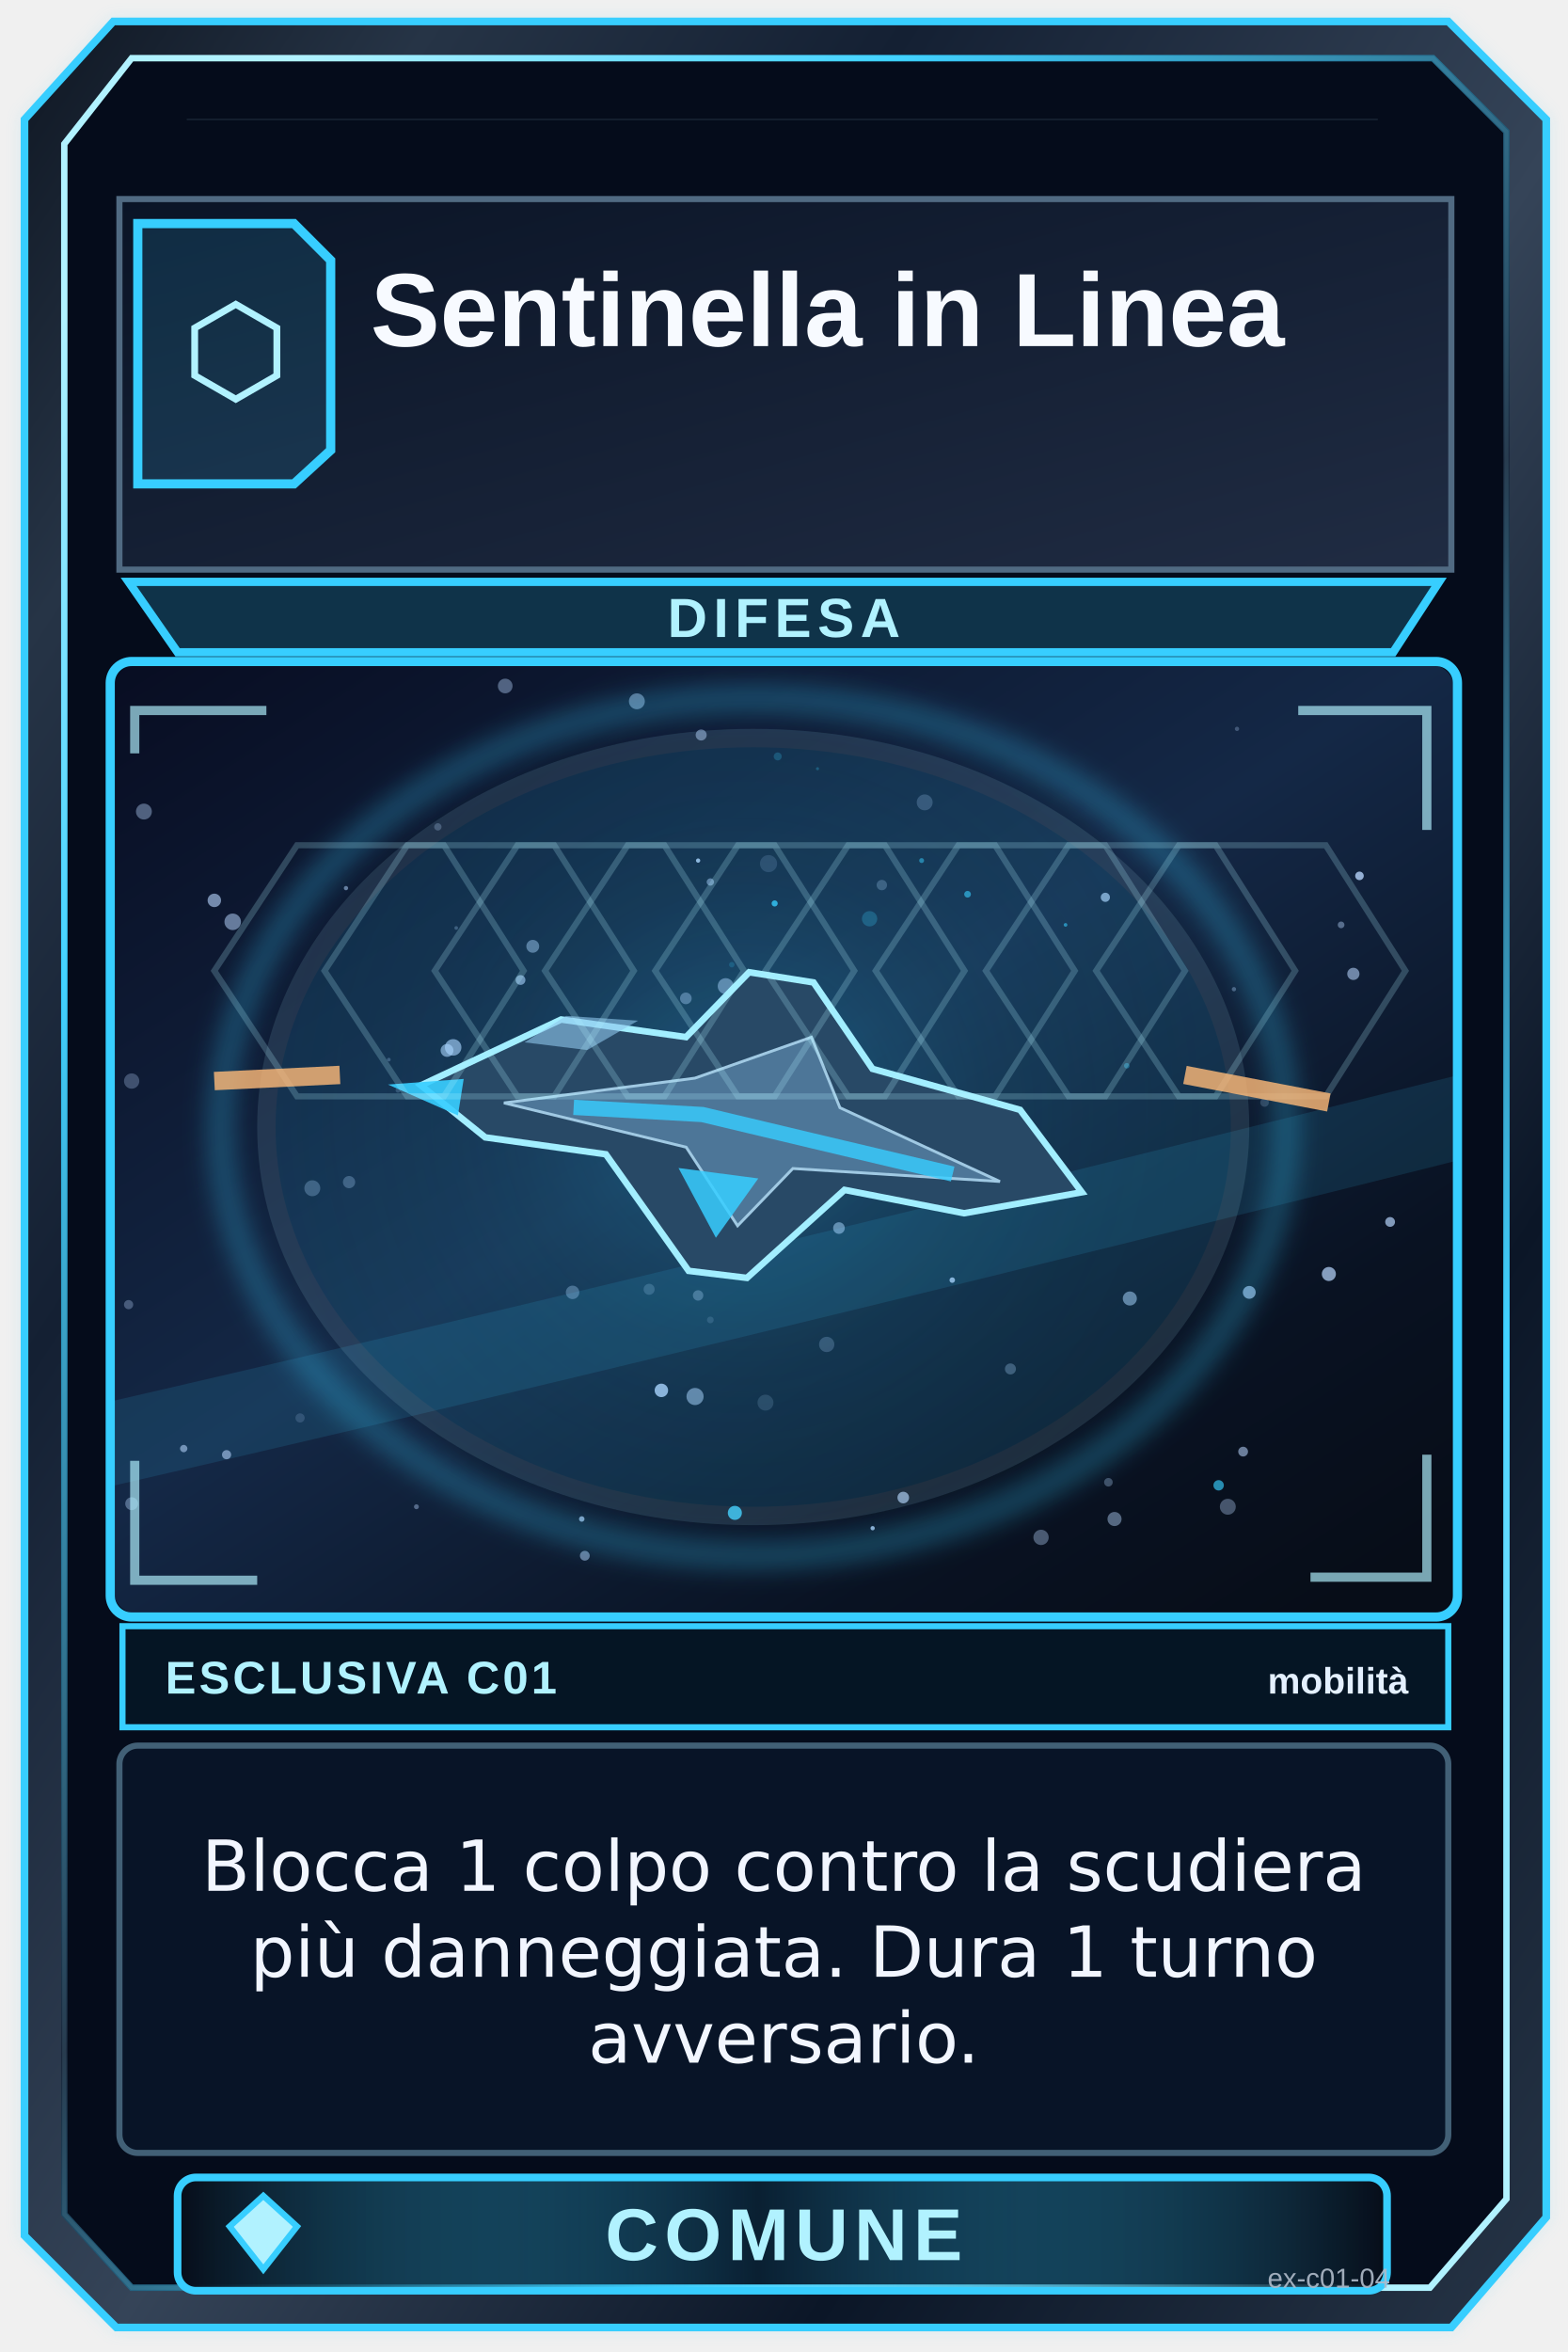
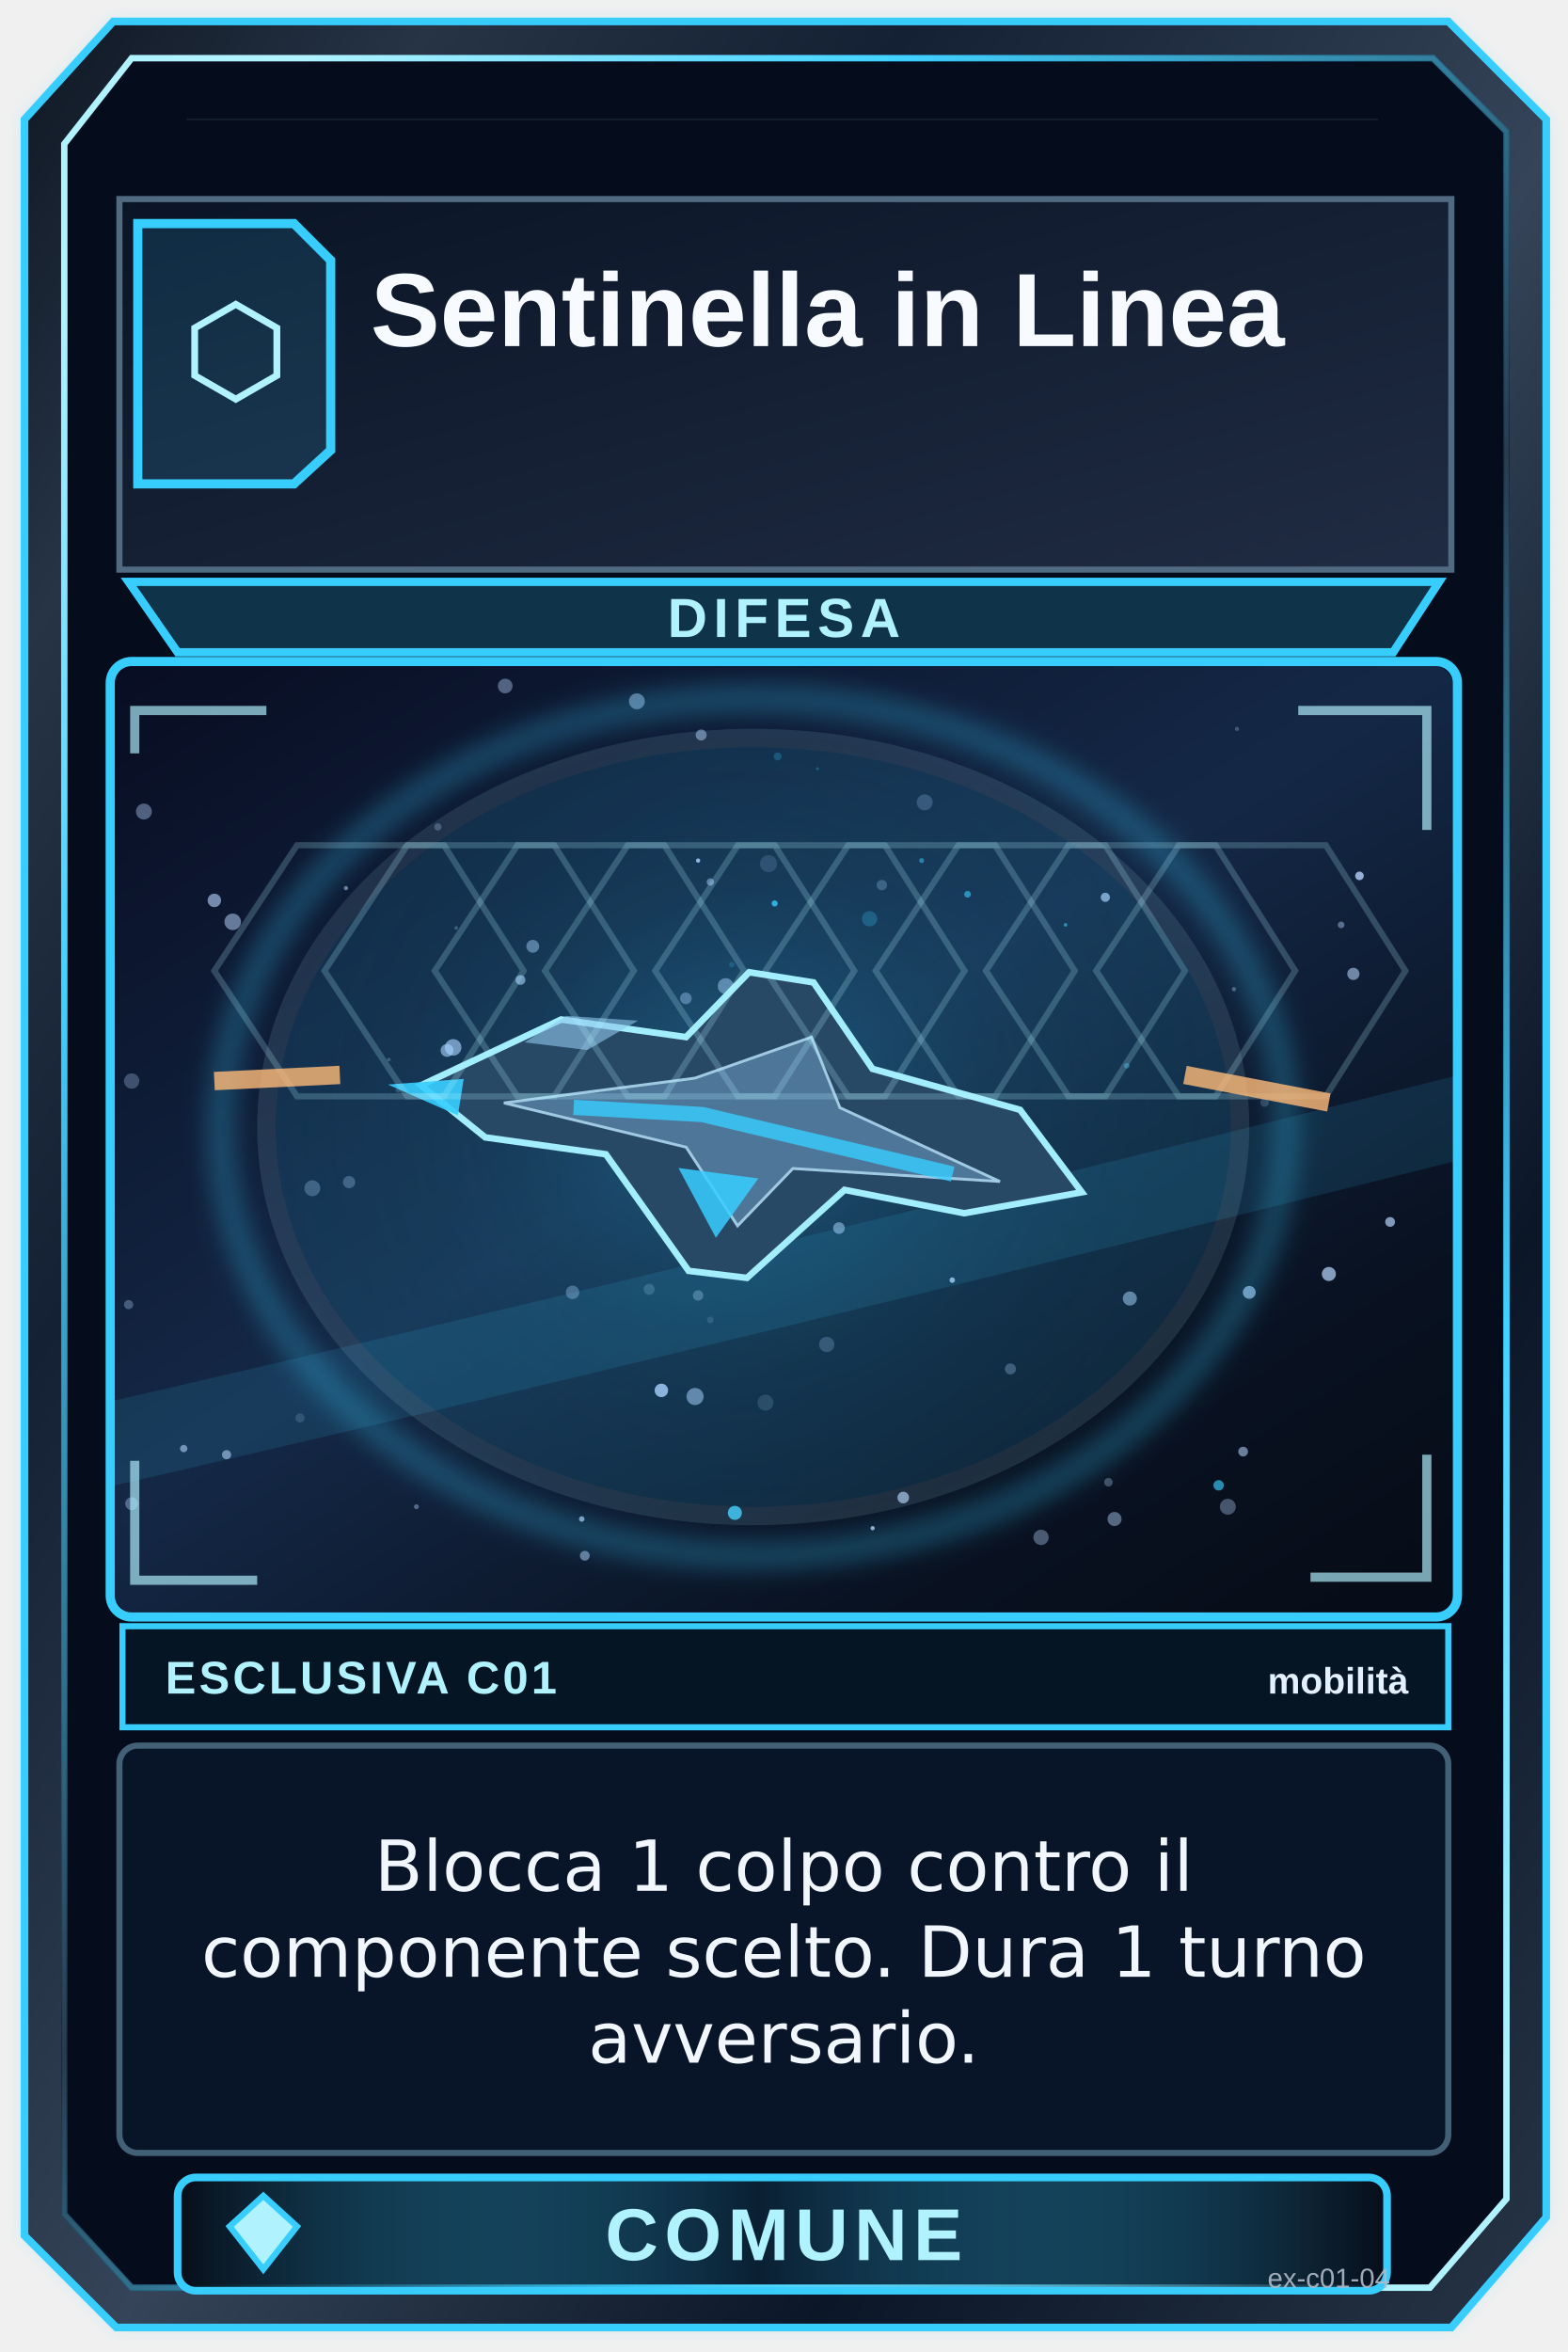
- <svg xmlns="http://www.w3.org/2000/svg" width="512" height="768" viewBox="0 0 512 768" role="img" aria-label="Sentinella in Linea · DIFESA · COMUNE · Blocca 1 colpo contro la scudiera più danneggiata. Dura 1 turno avversario.">
+ <svg xmlns="http://www.w3.org/2000/svg" width="512" height="768" viewBox="0 0 512 768" role="img" aria-label="Sentinella in Linea · DIFESA · COMUNE · Blocca 1 colpo contro il componente scelto. Dura 1 turno avversario.">
  <defs>
    <linearGradient id="metal" x1="0" y1="0" x2="1" y2="1">
      <stop stop-color="#101824" />
      <stop offset=".13" stop-color="#263446" />
      <stop offset=".29" stop-color="#142033" />
      <stop offset=".53" stop-color="#354458" />
      <stop offset=".76" stop-color="#0b1627" />
      <stop offset="1" stop-color="#263446" />
    </linearGradient>
    <linearGradient id="rim" x1=".15" y1="0" x2=".87" y2="1">
      <stop stop-color="#b1f2ff" />
      <stop offset=".2" stop-color="#37ceff" />
      <stop offset=".52" stop-color="#19283c" />
      <stop offset=".78" stop-color="#37ceff" />
      <stop offset="1" stop-color="#b1f2ff" />
    </linearGradient>
    <linearGradient id="spaceSky" x1="0" y1="0" x2=".9" y2="1">
      <stop stop-color="#080d22" />
      <stop offset=".49" stop-color="#142846" />
      <stop offset=".82" stop-color="#091222" />
      <stop offset="1" stop-color="#070d18" />
    </linearGradient>
    <radialGradient id="planet">
      <stop stop-color="#37ceff" stop-opacity=".65" />
      <stop offset=".52" stop-color="#194761" stop-opacity=".42" />
      <stop offset="1" stop-color="#0a1529" stop-opacity=".05" />
    </radialGradient>
    <linearGradient id="titlePanel" x1="0" x2="1" y1="0" y2="1">
      <stop stop-color="#0a1426" />
      <stop offset="1" stop-color="#202c43" />
    </linearGradient>
    <linearGradient id="rarityShine" x1="0" y1="0" x2="1" y2="0">
      <stop stop-color="#070d19" />
      <stop offset=".48" stop-color="#37ceff" stop-opacity="0.1" />
      <stop offset="1" stop-color="#070d19" />
    </linearGradient>
    <filter id="rimGlow" x="-30%" y="-30%" width="160%" height="160%">
      <feGaussianBlur stdDeviation="2.45" />
    </filter>
    <filter id="beamGlow" x="-70%" y="-70%" width="240%" height="240%">
      <feGaussianBlur stdDeviation="4" />
    </filter>
    <clipPath id="artClip">
      <rect x="37" y="217" width="438" height="310" rx="8" />
    </clipPath>
  </defs>
  <path d="M37 7H473L505 39V724L474 760H38L8 730V39Z" fill="#030712" stroke="#37ceff" stroke-width="2.8" opacity="0.12" filter="url(#rimGlow)" />
  <path d="M37 7H473L505 39V724L474 760H38L8 730V39Z" fill="url(#metal)" stroke="#37ceff" stroke-width="2.5" />
  <path d="M43 19H468L492 43V718L467 747H43L21 723V47Z" fill="#050c1b" stroke="url(#rim)" stroke-width="2.1" />
  <path d="M43 19H468L492 43V718L467 747H43L21 723V47Z" fill="none" stroke="#b1f2ff" stroke-width="1.35" opacity="0.1" />
  <path d="M61 39H450" stroke="#b1f2ff" stroke-width="0.5" opacity="0.1" />
  <path d="M32 85V51L52 29H135 M376 29H458L482 52V122 M32 648V715L50 735H128 M382 735H460L481 713V647" fill="none" stroke="#f7fcff" stroke-width="1" opacity="0" />
  <path d="M61 43H450" stroke="#fff" stroke-width="1" opacity="0" />
  <path d="M39 65H474V186H39Z" fill="url(#titlePanel)" stroke="#506a82" stroke-width="2" />
  <path d="M45 73H96L108 85V147L96 158H45Z" fill="#37ceff" fill-opacity=".13" stroke="#37ceff" stroke-width="3" />
  <text x="77" y="128" text-anchor="middle" fill="#b1f2ff" font-family="Arial, sans-serif" font-size="40" font-weight="bold">⬡</text>
  <text x="121" y="113" fill="#f7faff" font-family="Arial,sans-serif" font-size="34" font-weight="800">Sentinella in Linea</text>
  <path d="M42 190H470L455 213H58Z" fill="#37ceff" fill-opacity=".20" stroke="#37ceff" stroke-width="2.7" />
  <text x="256" y="208" text-anchor="middle" fill="#b1f2ff" font-family="Arial,sans-serif" font-size="18" font-weight="900" letter-spacing="2">DIFESA</text>
  <g clip-path="url(#artClip)">
    <rect x="37" y="217" width="438" height="310" fill="url(#spaceSky)" />
    <circle cx="242" cy="363" r="151" fill="url(#planet)" opacity=".34" />
    <path d="M12 477Q218 430 508 357" fill="none" stroke="#37ceff" stroke-width="27" opacity=".12" />
    <circle cx="348" cy="302" r="0.6" fill="#37ceff" opacity="0.57" />
    <circle cx="70" cy="294" r="2.2" fill="#b9d7ff" opacity="0.60" />
    <circle cx="269" cy="330" r="0.9" fill="#b9d7ff" opacity="0.39" />
    <circle cx="285" cy="499" r="0.7" fill="#b9d7ff" opacity="0.77" />
    <circle cx="250" cy="458" r="2.6" fill="#b9d7ff" opacity="0.16" />
    <circle cx="403" cy="323" r="0.7" fill="#b9d7ff" opacity="0.35" />
    <circle cx="267" cy="251" r="0.5" fill="#37ceff" opacity="0.26" />
    <circle cx="401" cy="492" r="2.6" fill="#b9d7ff" opacity="0.35" />
    <circle cx="127" cy="346" r="0.6" fill="#b9d7ff" opacity="0.27" />
    <circle cx="143" cy="270" r="1.2" fill="#b9d7ff" opacity="0.26" />
    <circle cx="208" cy="229" r="2.6" fill="#b9d7ff" opacity="0.46" />
    <circle cx="187" cy="422" r="2.2" fill="#b9d7ff" opacity="0.34" />
    <circle cx="398" cy="485" r="1.7" fill="#37ceff" opacity="0.65" />
    <circle cx="361" cy="293" r="1.5" fill="#b9d7ff" opacity="0.67" />
    <circle cx="237" cy="322" r="2.6" fill="#b9d7ff" opacity="0.47" />
    <circle cx="404" cy="238" r="0.7" fill="#b9d7ff" opacity="0.28" />
    <circle cx="270" cy="439" r="2.5" fill="#b9d7ff" opacity="0.23" />
    <circle cx="98" cy="463" r="1.5" fill="#b9d7ff" opacity="0.17" />
    <circle cx="316" cy="292" r="1.1" fill="#37ceff" opacity="0.59" />
    <circle cx="170" cy="320" r="1.6" fill="#b9d7ff" opacity="0.59" />
    <circle cx="228" cy="423" r="1.7" fill="#b9d7ff" opacity="0.32" />
    <circle cx="130" cy="356" r="0.8" fill="#b9d7ff" opacity="0.21" />
    <circle cx="146" cy="343" r="2.1" fill="#b9d7ff" opacity="0.60" />
    <circle cx="295" cy="489" r="1.9" fill="#b9d7ff" opacity="0.64" />
    <circle cx="239" cy="315" r="0.9" fill="#37ceff" opacity="0.19" />
    <circle cx="322" cy="365" r="2.5" fill="#b9d7ff" opacity="0.54" />
    <circle cx="369" cy="424" r="2.3" fill="#b9d7ff" opacity="0.52" />
    <circle cx="216" cy="454" r="2.2" fill="#b9d7ff" opacity="0.79" />
    <circle cx="102" cy="388" r="2.6" fill="#b9d7ff" opacity="0.29" />
    <circle cx="408" cy="422" r="2.1" fill="#b9d7ff" opacity="0.64" />
    <circle cx="349" cy="385" r="1.0" fill="#37ceff" opacity="0.62" />
    <circle cx="47" cy="265" r="2.6" fill="#b9d7ff" opacity="0.40" />
    <circle cx="224" cy="326" r="1.9" fill="#b9d7ff" opacity="0.39" />
    <circle cx="330" cy="447" r="1.8" fill="#b9d7ff" opacity="0.30" />
    <circle cx="232" cy="431" r="1.1" fill="#b9d7ff" opacity="0.16" />
    <circle cx="74" cy="475" r="1.5" fill="#b9d7ff" opacity="0.56" />
    <circle cx="254" cy="247" r="1.3" fill="#37ceff" opacity="0.23" />
    <circle cx="165" cy="224" r="2.4" fill="#b9d7ff" opacity="0.40" />
    <circle cx="434" cy="416" r="2.3" fill="#b9d7ff" opacity="0.70" />
    <circle cx="251" cy="282" r="2.8" fill="#b9d7ff" opacity="0.16" />
    <circle cx="288" cy="289" r="1.7" fill="#b9d7ff" opacity="0.26" />
    <circle cx="42" cy="426" r="1.5" fill="#b9d7ff" opacity="0.32" />
    <circle cx="284" cy="300" r="2.5" fill="#37ceff" opacity="0.25" />
    <circle cx="113" cy="290" r="0.7" fill="#b9d7ff" opacity="0.52" />
    <circle cx="362" cy="484" r="1.4" fill="#b9d7ff" opacity="0.31" />
    <circle cx="60" cy="473" r="1.2" fill="#b9d7ff" opacity="0.56" />
    <circle cx="76" cy="301" r="2.7" fill="#b9d7ff" opacity="0.52" />
    <circle cx="413" cy="360" r="1.4" fill="#b9d7ff" opacity="0.20" />
    <circle cx="368" cy="348" r="0.9" fill="#37ceff" opacity="0.37" />
    <circle cx="212" cy="421" r="1.8" fill="#b9d7ff" opacity="0.21" />
    <circle cx="136" cy="492" r="0.8" fill="#b9d7ff" opacity="0.40" />
    <circle cx="43" cy="353" r="2.5" fill="#b9d7ff" opacity="0.29" />
    <circle cx="406" cy="474" r="1.6" fill="#b9d7ff" opacity="0.55" />
    <circle cx="302" cy="262" r="2.6" fill="#b9d7ff" opacity="0.23" />
    <circle cx="316" cy="378" r="1.9" fill="#37ceff" opacity="0.58" />
    <circle cx="232" cy="288" r="1.2" fill="#b9d7ff" opacity="0.49" />
    <circle cx="274" cy="401" r="1.9" fill="#b9d7ff" opacity="0.51" />
    <circle cx="294" cy="374" r="2.8" fill="#b9d7ff" opacity="0.22" />
    <circle cx="340" cy="502" r="2.5" fill="#b9d7ff" opacity="0.37" />
    <circle cx="191" cy="508" r="1.6" fill="#b9d7ff" opacity="0.50" />
    <circle cx="240" cy="494" r="2.3" fill="#37ceff" opacity="0.80" />
    <circle cx="229" cy="240" r="1.8" fill="#b9d7ff" opacity="0.47" />
    <circle cx="149" cy="303" r="0.6" fill="#b9d7ff" opacity="0.27" />
    <circle cx="454" cy="399" r="1.6" fill="#b9d7ff" opacity="0.68" />
    <circle cx="114" cy="386" r="2.0" fill="#b9d7ff" opacity="0.29" />
    <circle cx="148" cy="342" r="2.7" fill="#b9d7ff" opacity="0.62" />
    <circle cx="253" cy="295" r="1.0" fill="#37ceff" opacity="0.78" />
    <circle cx="228" cy="281" r="0.7" fill="#b9d7ff" opacity="0.81" />
    <circle cx="444" cy="286" r="1.4" fill="#b9d7ff" opacity="0.78" />
    <circle cx="438" cy="302" r="1.1" fill="#b9d7ff" opacity="0.42" />
    <circle cx="364" cy="496" r="2.3" fill="#b9d7ff" opacity="0.44" />
    <circle cx="311" cy="418" r="0.9" fill="#b9d7ff" opacity="0.76" />
    <circle cx="301" cy="281" r="0.8" fill="#37ceff" opacity="0.50" />
    <circle cx="43" cy="491" r="2.1" fill="#b9d7ff" opacity="0.38" />
    <circle cx="174" cy="309" r="2.1" fill="#b9d7ff" opacity="0.45" />
    <circle cx="442" cy="318" r="2.0" fill="#b9d7ff" opacity="0.56" />
    <circle cx="190" cy="496" r="0.9" fill="#b9d7ff" opacity="0.69" />
    <circle cx="227" cy="456" r="2.8" fill="#b9d7ff" opacity="0.52" />
    <g transform="translate(246 368) rotate(9) scale(0.71)">
      <path d="M-154 5 L-95 -35 L-37 -36 L-13 -70 L17 -70 L50 -35 L120 -27 L154 6 L102 24 L46 22 L8 69 L-19 70 L-65 23 L-121 24 Z" fill="#273852" stroke="#b1f2ff" stroke-width="3" />
      <path d="M-115 7 L-30 -18 L20 -45 L38 -15 L116 7 L21 16 L0 46 L-29 14Z" fill="#516b8a" stroke="#afc9df" stroke-width="1.3" />
      <path d="M-83 4 L-24 -2 L28 2 L94 7" fill="none" stroke="#37ceff" stroke-width="7" opacity=".8" />
      <path d="M-31 24 L-9 53 L6 23" fill="#37ceff" opacity=".85" />
      <path d="M-135 -1 L-169 7 L-135 16" fill="#37ceff" opacity=".9" />
      <path d="M-110 -22 L-81 -23 L-60 -40 L-93 -37 Z" fill="#99c4e8" opacity=".6" />
    </g>
    <ellipse cx="246" cy="368" rx="159" ry="127" fill="#37ceff" opacity=".12" stroke="#b1f2ff" stroke-width="6" />
    <ellipse cx="246" cy="368" rx="174" ry="140" fill="none" stroke="#37ceff" stroke-width="8" opacity=".3" filter="url(#beamGlow)" />
    <path d="M97 276l-27 41l27 41l48 0l26-41l-26-41z" fill="none" stroke="#b1f2ff" stroke-width="2" opacity=".22" />
    <path d="M133 276l-27 41l27 41l48 0l26-41l-26-41z" fill="none" stroke="#b1f2ff" stroke-width="2" opacity=".22" />
    <path d="M169 276l-27 41l27 41l48 0l26-41l-26-41z" fill="none" stroke="#b1f2ff" stroke-width="2" opacity=".22" />
    <path d="M205 276l-27 41l27 41l48 0l26-41l-26-41z" fill="none" stroke="#b1f2ff" stroke-width="2" opacity=".22" />
    <path d="M241 276l-27 41l27 41l48 0l26-41l-26-41z" fill="none" stroke="#b1f2ff" stroke-width="2" opacity=".22" />
    <path d="M277 276l-27 41l27 41l48 0l26-41l-26-41z" fill="none" stroke="#b1f2ff" stroke-width="2" opacity=".22" />
    <path d="M313 276l-27 41l27 41l48 0l26-41l-26-41z" fill="none" stroke="#b1f2ff" stroke-width="2" opacity=".22" />
    <path d="M349 276l-27 41l27 41l48 0l26-41l-26-41z" fill="none" stroke="#b1f2ff" stroke-width="2" opacity=".22" />
    <path d="M385 276l-27 41l27 41l48 0l26-41l-26-41z" fill="none" stroke="#b1f2ff" stroke-width="2" opacity=".22" />
    <path d="M70 353L111 351M434 360L387 351" stroke="#ffba78" stroke-width="6" opacity=".8" />
    <path d="M44 246V232H87 M424 232h42v39 M44 477v39h40 M428 515h38v-40" stroke="#b1f2ff" stroke-width="3" fill="none" opacity=".67" />
  </g>
  <rect x="36" y="216" width="440" height="312" rx="7" fill="none" stroke="#37ceff" stroke-width="3" />
  <path d="M40 531H473V564H40Z" fill="#051524" stroke="#37ceff" stroke-width="2" />
  <text x="54" y="553" fill="#b1f2ff" font-family="Arial,sans-serif" font-size="15" font-weight="bold" letter-spacing="1">ESCLUSIVA C01</text>
  <text x="460" y="553" text-anchor="end" fill="#e4f0ff" font-family="Arial,sans-serif" font-size="12" font-weight="bold">mobilità</text>
  <rect x="39" y="570" width="434" height="133" rx="6" fill="#081427" stroke="#426076" stroke-width="2" />
  <defs>
    <clipPath id="rules-ex-c01-04-g1">
      <rect x="47" y="577" width="418" height="119" rx="8" />
    </clipPath>
  </defs>
-   <g data-current-effect="ex-c01-04" data-effect-grade="1" data-effect-text="Blocca 1 colpo contro la scudiera più danneggiata. Dura 1 turno avversario." data-effect-panel="47,577,418,119" data-font-size="23" clip-path="url(#rules-ex-c01-04-g1)">
-     <text x="256" y="617.41" text-anchor="middle" fill="#f2f6ff" font-family="DejaVu Sans,Arial,sans-serif" font-size="23">Blocca 1 colpo contro la scudiera</text>
-     <text x="256" y="645.47" text-anchor="middle" fill="#f2f6ff" font-family="DejaVu Sans,Arial,sans-serif" font-size="23">più danneggiata. Dura 1 turno</text>
+   <g data-current-effect="ex-c01-04" data-effect-grade="1" data-effect-text="Blocca 1 colpo contro il componente scelto. Dura 1 turno avversario." data-effect-panel="47,577,418,119" data-font-size="23" clip-path="url(#rules-ex-c01-04-g1)">
+     <text x="256" y="617.41" text-anchor="middle" fill="#f2f6ff" font-family="DejaVu Sans,Arial,sans-serif" font-size="23">Blocca 1 colpo contro il</text>
+     <text x="256" y="645.47" text-anchor="middle" fill="#f2f6ff" font-family="DejaVu Sans,Arial,sans-serif" font-size="23">componente scelto. Dura 1 turno</text>
    <text x="256" y="673.53" text-anchor="middle" fill="#f2f6ff" font-family="DejaVu Sans,Arial,sans-serif" font-size="23">avversario.</text>
  </g>
  <rect x="58" y="711" width="395" height="37" rx="6" fill="url(#rarityShine)" stroke="#37ceff" stroke-width="2.5" />
  <path d="M75 727l11 -10l11 10l-11 14Z" fill="#b1f2ff" stroke="#37ceff" stroke-width="2" />
  <text x="256" y="738" fill="#b1f2ff" text-anchor="middle" font-family="Arial,sans-serif" font-size="24" font-weight="900" letter-spacing="2">COMUNE</text>
  <text x="454" y="747" fill="#afbac9" font-family="Arial,sans-serif" font-size="9" text-anchor="end" opacity=".9">ex-c01-04</text>
</svg>
